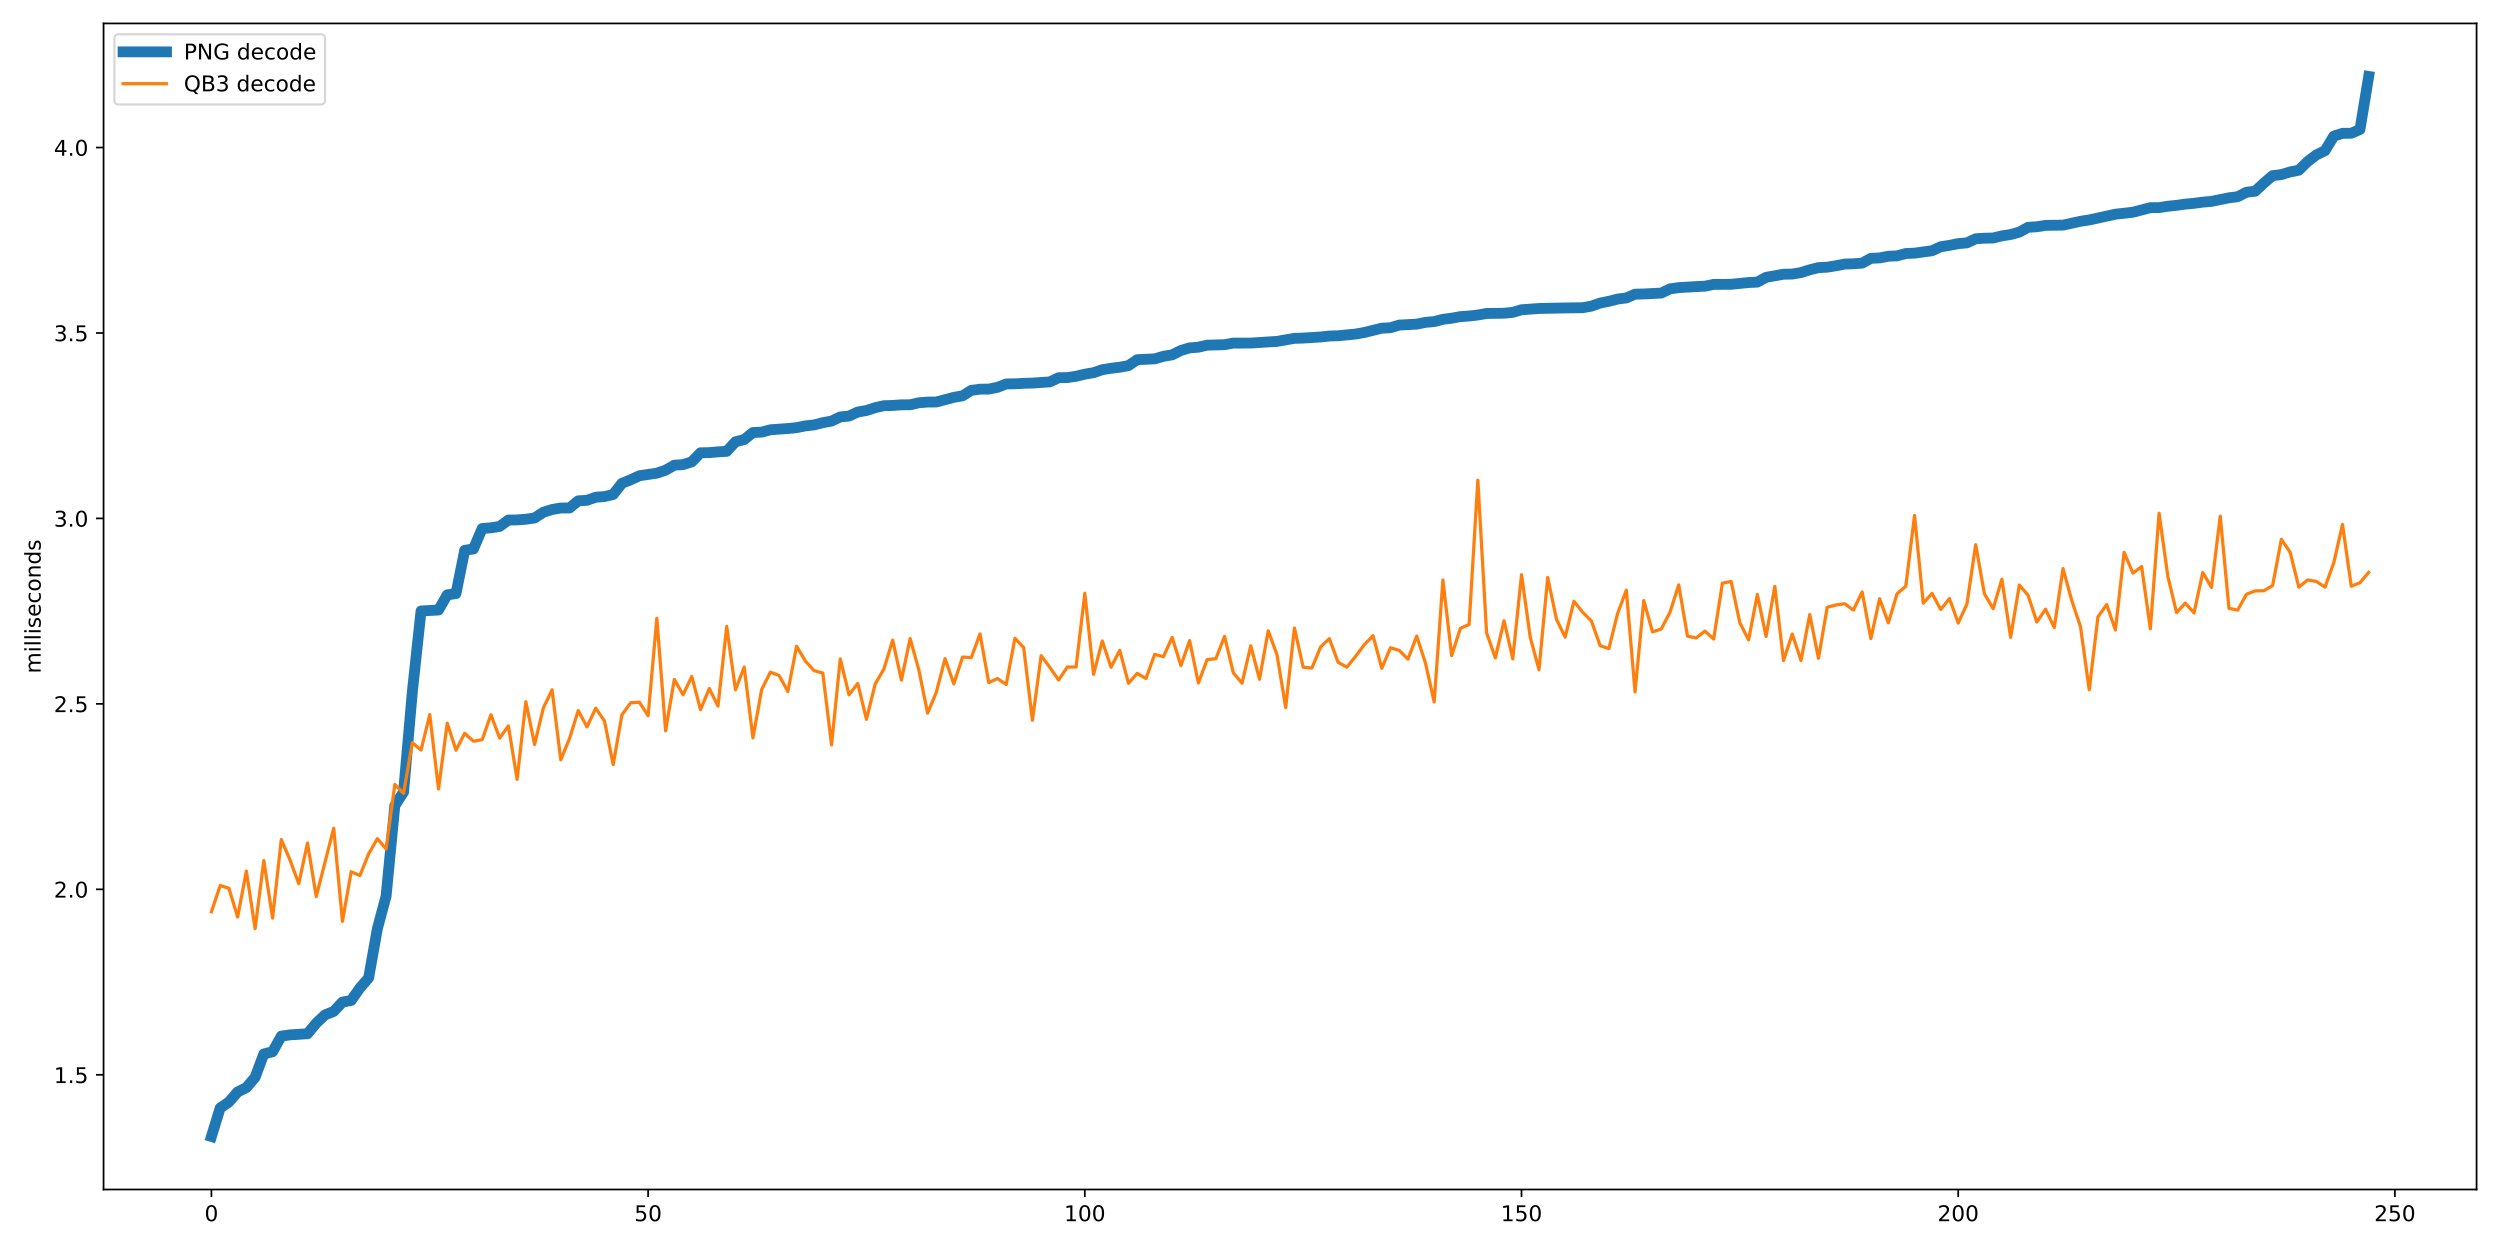
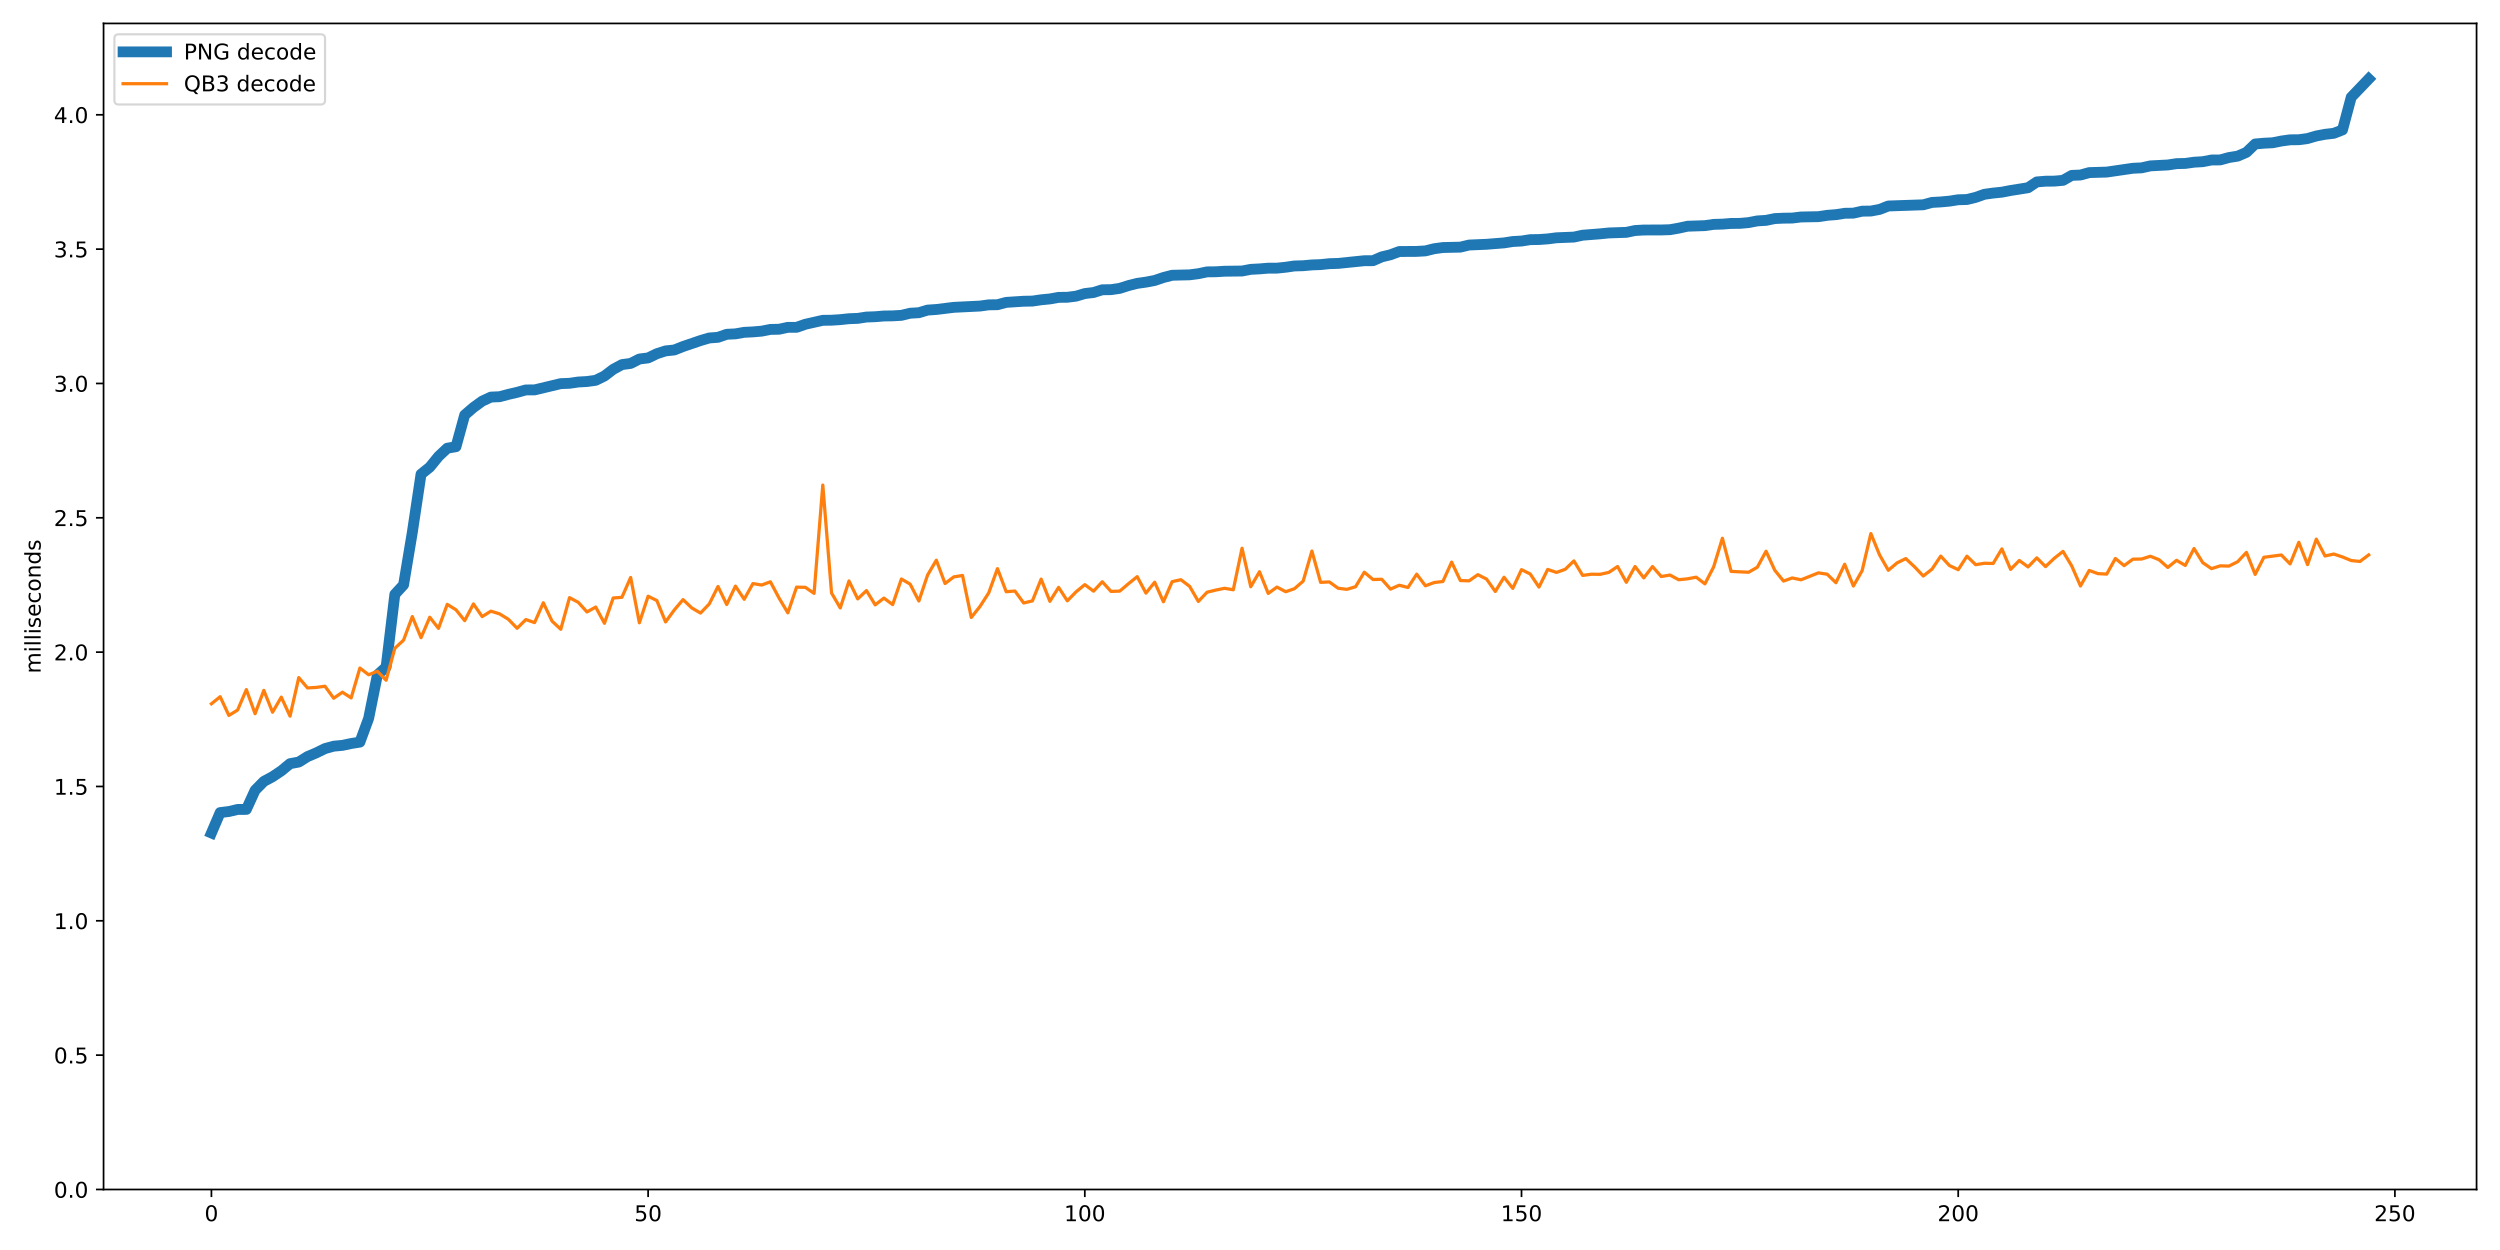
<svg xmlns="http://www.w3.org/2000/svg" xmlns:xlink="http://www.w3.org/1999/xlink" width="1152pt" height="576pt" viewBox="0 0 1152 576" version="1.1">
  <defs>
    <style type="text/css">*{stroke-linejoin: round; stroke-linecap: butt}</style>
  </defs>
  <g id="figure_1">
    <g id="patch_1">
      <path d="M 0 576  L 1152 576  L 1152 0  L 0 0  z " style="fill: #ffffff" />
    </g>
    <g id="axes_1">
      <g id="patch_2">
        <path d="M 47.72 548.12  L 1141.2 548.12  L 1141.2 10.8  L 47.72 10.8  z " style="fill: #ffffff" />
      </g>
      <g id="matplotlib.axis_1">
        <g id="xtick_1">
          <g id="line2d_1">
            <defs>
-               <path id="ma6857a2412" d="M 0 0  L 0 3.5  " style="stroke: #000000; stroke-width: 0.8" />
-             </defs>
-             <g>
-               <use xlink:href="#ma6857a2412" x="97.424" y="548.12" style="stroke: #000000; stroke-width: 0.8" />
+               <path id="m7f5e3247c5" d="M 0 0  L 0 3.5  " style="stroke: #000000; stroke-width: 0.8" />
+             </defs>
+             <g>
+               <use xlink:href="#m7f5e3247c5" x="97.424" y="548.12" style="stroke: #000000; stroke-width: 0.8" />
            </g>
          </g>
          <g id="text_1">
            <g transform="translate(94.24239 562.7184) scale(0.1 -0.1)">
              <defs>
                <path id="DejaVuSans-30" d="M 2034 4250  Q 1547 4250 1301 3770  Q 1056 3291 1056 2328  Q 1056 1369 1301 889  Q 1547 409 2034 409  Q 2525 409 2770 889  Q 3016 1369 3016 2328  Q 3016 3291 2770 3770  Q 2525 4250 2034 4250  z M 2034 4750  Q 2819 4750 3233 4129  Q 3647 3509 3647 2328  Q 3647 1150 3233 529  Q 2819 -91 2034 -91  Q 1250 -91 836 529  Q 422 1150 422 2328  Q 422 3509 836 4129  Q 1250 4750 2034 4750  z " transform="scale(0.015625)" />
              </defs>
              <use xlink:href="#DejaVuSans-30" />
            </g>
          </g>
        </g>
        <g id="xtick_2">
          <g id="line2d_2">
            <g>
-               <use xlink:href="#ma6857a2412" x="298.653" y="548.12" style="stroke: #000000; stroke-width: 0.8" />
+               <use xlink:href="#m7f5e3247c5" x="298.653" y="548.12" style="stroke: #000000; stroke-width: 0.8" />
            </g>
          </g>
          <g id="text_2">
            <g transform="translate(292.2904 562.7184) scale(0.1 -0.1)">
              <defs>
                <path id="DejaVuSans-35" d="M 691 4666  L 3169 4666  L 3169 4134  L 1269 4134  L 1269 2991  Q 1406 3038 1543 3061  Q 1681 3084 1819 3084  Q 2600 3084 3056 2656  Q 3513 2228 3513 1497  Q 3513 744 3044 326  Q 2575 -91 1722 -91  Q 1428 -91 1123 -41  Q 819 9 494 109  L 494 744  Q 775 591 1075 516  Q 1375 441 1709 441  Q 2250 441 2565 725  Q 2881 1009 2881 1497  Q 2881 1984 2565 2268  Q 2250 2553 1709 2553  Q 1456 2553 1204 2497  Q 953 2441 691 2322  L 691 4666  z " transform="scale(0.015625)" />
              </defs>
              <use xlink:href="#DejaVuSans-35" />
              <use xlink:href="#DejaVuSans-30" x="63.623" />
            </g>
          </g>
        </g>
        <g id="xtick_3">
          <g id="line2d_3">
            <g>
-               <use xlink:href="#ma6857a2412" x="499.882" y="548.12" style="stroke: #000000; stroke-width: 0.8" />
+               <use xlink:href="#m7f5e3247c5" x="499.882" y="548.12" style="stroke: #000000; stroke-width: 0.8" />
            </g>
          </g>
          <g id="text_3">
            <g transform="translate(490.3385 562.7184) scale(0.1 -0.1)">
              <defs>
                <path id="DejaVuSans-31" d="M 794 531  L 1825 531  L 1825 4091  L 703 3866  L 703 4441  L 1819 4666  L 2450 4666  L 2450 531  L 3481 531  L 3481 0  L 794 0  L 794 531  z " transform="scale(0.015625)" />
              </defs>
              <use xlink:href="#DejaVuSans-31" />
              <use xlink:href="#DejaVuSans-30" x="63.623" />
              <use xlink:href="#DejaVuSans-30" x="127.246" />
            </g>
          </g>
        </g>
        <g id="xtick_4">
          <g id="line2d_4">
            <g>
-               <use xlink:href="#ma6857a2412" x="701.112" y="548.12" style="stroke: #000000; stroke-width: 0.8" />
+               <use xlink:href="#m7f5e3247c5" x="701.112" y="548.12" style="stroke: #000000; stroke-width: 0.8" />
            </g>
          </g>
          <g id="text_4">
            <g transform="translate(691.5678 562.7184) scale(0.1 -0.1)">
              <use xlink:href="#DejaVuSans-31" />
              <use xlink:href="#DejaVuSans-35" x="63.623" />
              <use xlink:href="#DejaVuSans-30" x="127.246" />
            </g>
          </g>
        </g>
        <g id="xtick_5">
          <g id="line2d_5">
            <g>
-               <use xlink:href="#ma6857a2412" x="902.341" y="548.12" style="stroke: #000000; stroke-width: 0.8" />
+               <use xlink:href="#m7f5e3247c5" x="902.341" y="548.12" style="stroke: #000000; stroke-width: 0.8" />
            </g>
          </g>
          <g id="text_5">
            <g transform="translate(892.7971 562.7184) scale(0.1 -0.1)">
              <defs>
                <path id="DejaVuSans-32" d="M 1228 531  L 3431 531  L 3431 0  L 469 0  L 469 531  Q 828 903 1448 1529  Q 2069 2156 2228 2338  Q 2531 2678 2651 2914  Q 2772 3150 2772 3378  Q 2772 3750 2511 3984  Q 2250 4219 1831 4219  Q 1534 4219 1204 4116  Q 875 4013 500 3803  L 500 4441  Q 881 4594 1212 4672  Q 1544 4750 1819 4750  Q 2544 4750 2975 4387  Q 3406 4025 3406 3419  Q 3406 3131 3298 2873  Q 3191 2616 2906 2266  Q 2828 2175 2409 1742  Q 1991 1309 1228 531  z " transform="scale(0.015625)" />
              </defs>
              <use xlink:href="#DejaVuSans-32" />
              <use xlink:href="#DejaVuSans-30" x="63.623" />
              <use xlink:href="#DejaVuSans-30" x="127.246" />
            </g>
          </g>
        </g>
        <g id="xtick_6">
          <g id="line2d_6">
            <g>
-               <use xlink:href="#ma6857a2412" x="1103.57" y="548.12" style="stroke: #000000; stroke-width: 0.8" />
+               <use xlink:href="#m7f5e3247c5" x="1103.57" y="548.12" style="stroke: #000000; stroke-width: 0.8" />
            </g>
          </g>
          <g id="text_6">
            <g transform="translate(1094.026 562.7184) scale(0.1 -0.1)">
              <use xlink:href="#DejaVuSans-32" />
              <use xlink:href="#DejaVuSans-35" x="63.623" />
              <use xlink:href="#DejaVuSans-30" x="127.246" />
            </g>
          </g>
        </g>
      </g>
      <g id="matplotlib.axis_2">
        <g id="ytick_1">
          <g id="line2d_7">
            <defs>
-               <path id="mc76736d883" d="M 0 0  L -3.5 0  " style="stroke: #000000; stroke-width: 0.8" />
-             </defs>
-             <g>
-               <use xlink:href="#mc76736d883" x="47.72" y="495.272" style="stroke: #000000; stroke-width: 0.8" />
+               <path id="mce36389207" d="M 0 0  L -3.5 0  " style="stroke: #000000; stroke-width: 0.8" />
+             </defs>
+             <g>
+               <use xlink:href="#mce36389207" x="47.72" y="548.12" style="stroke: #000000; stroke-width: 0.8" />
            </g>
          </g>
          <g id="text_7">
-             <g transform="translate(24.81687 499.0716) scale(0.1 -0.1)">
+             <g transform="translate(24.81687 551.9192) scale(0.1 -0.1)">
              <defs>
                <path id="DejaVuSans-2e" d="M 684 794  L 1344 794  L 1344 0  L 684 0  L 684 794  z " transform="scale(0.015625)" />
              </defs>
-               <use xlink:href="#DejaVuSans-31" />
-               <use xlink:href="#DejaVuSans-2e" x="63.623" />
-               <use xlink:href="#DejaVuSans-35" x="95.41" />
+               <use xlink:href="#DejaVuSans-30" />
+               <use xlink:href="#DejaVuSans-2e" x="63.623" />
+               <use xlink:href="#DejaVuSans-30" x="95.41" />
            </g>
          </g>
        </g>
        <g id="ytick_2">
          <g id="line2d_8">
            <g>
-               <use xlink:href="#mc76736d883" x="47.72" y="409.812" style="stroke: #000000; stroke-width: 0.8" />
+               <use xlink:href="#mce36389207" x="47.72" y="486.216" style="stroke: #000000; stroke-width: 0.8" />
            </g>
          </g>
          <g id="text_8">
-             <g transform="translate(24.81687 413.6115) scale(0.1 -0.1)">
-               <use xlink:href="#DejaVuSans-32" />
-               <use xlink:href="#DejaVuSans-2e" x="63.623" />
-               <use xlink:href="#DejaVuSans-30" x="95.41" />
+             <g transform="translate(24.81687 490.0155) scale(0.1 -0.1)">
+               <use xlink:href="#DejaVuSans-30" />
+               <use xlink:href="#DejaVuSans-2e" x="63.623" />
+               <use xlink:href="#DejaVuSans-35" x="95.41" />
            </g>
          </g>
        </g>
        <g id="ytick_3">
          <g id="line2d_9">
            <g>
-               <use xlink:href="#mc76736d883" x="47.72" y="324.352" style="stroke: #000000; stroke-width: 0.8" />
+               <use xlink:href="#mce36389207" x="47.72" y="424.313" style="stroke: #000000; stroke-width: 0.8" />
            </g>
          </g>
          <g id="text_9">
-             <g transform="translate(24.81687 328.1514) scale(0.1 -0.1)">
-               <use xlink:href="#DejaVuSans-32" />
-               <use xlink:href="#DejaVuSans-2e" x="63.623" />
-               <use xlink:href="#DejaVuSans-35" x="95.41" />
+             <g transform="translate(24.81687 428.1118) scale(0.1 -0.1)">
+               <use xlink:href="#DejaVuSans-31" />
+               <use xlink:href="#DejaVuSans-2e" x="63.623" />
+               <use xlink:href="#DejaVuSans-30" x="95.41" />
            </g>
          </g>
        </g>
        <g id="ytick_4">
          <g id="line2d_10">
            <g>
-               <use xlink:href="#mc76736d883" x="47.72" y="238.892" style="stroke: #000000; stroke-width: 0.8" />
+               <use xlink:href="#mce36389207" x="47.72" y="362.409" style="stroke: #000000; stroke-width: 0.8" />
            </g>
          </g>
          <g id="text_10">
-             <g transform="translate(24.81687 242.6913) scale(0.1 -0.1)">
-               <defs>
-                 <path id="DejaVuSans-33" d="M 2597 2516  Q 3050 2419 3304 2112  Q 3559 1806 3559 1356  Q 3559 666 3084 287  Q 2609 -91 1734 -91  Q 1441 -91 1130 -33  Q 819 25 488 141  L 488 750  Q 750 597 1062 519  Q 1375 441 1716 441  Q 2309 441 2620 675  Q 2931 909 2931 1356  Q 2931 1769 2642 2001  Q 2353 2234 1838 2234  L 1294 2234  L 1294 2753  L 1863 2753  Q 2328 2753 2575 2939  Q 2822 3125 2822 3475  Q 2822 3834 2567 4026  Q 2313 4219 1838 4219  Q 1578 4219 1281 4162  Q 984 4106 628 3988  L 628 4550  Q 988 4650 1302 4700  Q 1616 4750 1894 4750  Q 2613 4750 3031 4423  Q 3450 4097 3450 3541  Q 3450 3153 3228 2886  Q 3006 2619 2597 2516  z " transform="scale(0.015625)" />
-               </defs>
-               <use xlink:href="#DejaVuSans-33" />
-               <use xlink:href="#DejaVuSans-2e" x="63.623" />
-               <use xlink:href="#DejaVuSans-30" x="95.41" />
+             <g transform="translate(24.81687 366.208) scale(0.1 -0.1)">
+               <use xlink:href="#DejaVuSans-31" />
+               <use xlink:href="#DejaVuSans-2e" x="63.623" />
+               <use xlink:href="#DejaVuSans-35" x="95.41" />
            </g>
          </g>
        </g>
        <g id="ytick_5">
          <g id="line2d_11">
            <g>
-               <use xlink:href="#mc76736d883" x="47.72" y="153.432" style="stroke: #000000; stroke-width: 0.8" />
+               <use xlink:href="#mce36389207" x="47.72" y="300.505" style="stroke: #000000; stroke-width: 0.8" />
            </g>
          </g>
          <g id="text_11">
-             <g transform="translate(24.81687 157.2312) scale(0.1 -0.1)">
-               <use xlink:href="#DejaVuSans-33" />
-               <use xlink:href="#DejaVuSans-2e" x="63.623" />
-               <use xlink:href="#DejaVuSans-35" x="95.41" />
+             <g transform="translate(24.81687 304.3043) scale(0.1 -0.1)">
+               <use xlink:href="#DejaVuSans-32" />
+               <use xlink:href="#DejaVuSans-2e" x="63.623" />
+               <use xlink:href="#DejaVuSans-30" x="95.41" />
            </g>
          </g>
        </g>
        <g id="ytick_6">
          <g id="line2d_12">
            <g>
-               <use xlink:href="#mc76736d883" x="47.72" y="67.972" style="stroke: #000000; stroke-width: 0.8" />
+               <use xlink:href="#mce36389207" x="47.72" y="238.601" style="stroke: #000000; stroke-width: 0.8" />
            </g>
          </g>
          <g id="text_12">
-             <g transform="translate(24.81687 71.77116) scale(0.1 -0.1)">
+             <g transform="translate(24.81687 242.4006) scale(0.1 -0.1)">
+               <use xlink:href="#DejaVuSans-32" />
+               <use xlink:href="#DejaVuSans-2e" x="63.623" />
+               <use xlink:href="#DejaVuSans-35" x="95.41" />
+             </g>
+           </g>
+         </g>
+         <g id="ytick_7">
+           <g id="line2d_13">
+             <g>
+               <use xlink:href="#mce36389207" x="47.72" y="176.698" style="stroke: #000000; stroke-width: 0.8" />
+             </g>
+           </g>
+           <g id="text_13">
+             <g transform="translate(24.81687 180.4969) scale(0.1 -0.1)">
+               <defs>
+                 <path id="DejaVuSans-33" d="M 2597 2516  Q 3050 2419 3304 2112  Q 3559 1806 3559 1356  Q 3559 666 3084 287  Q 2609 -91 1734 -91  Q 1441 -91 1130 -33  Q 819 25 488 141  L 488 750  Q 750 597 1062 519  Q 1375 441 1716 441  Q 2309 441 2620 675  Q 2931 909 2931 1356  Q 2931 1769 2642 2001  Q 2353 2234 1838 2234  L 1294 2234  L 1294 2753  L 1863 2753  Q 2328 2753 2575 2939  Q 2822 3125 2822 3475  Q 2822 3834 2567 4026  Q 2313 4219 1838 4219  Q 1578 4219 1281 4162  Q 984 4106 628 3988  L 628 4550  Q 988 4650 1302 4700  Q 1616 4750 1894 4750  Q 2613 4750 3031 4423  Q 3450 4097 3450 3541  Q 3450 3153 3228 2886  Q 3006 2619 2597 2516  z " transform="scale(0.015625)" />
+               </defs>
+               <use xlink:href="#DejaVuSans-33" />
+               <use xlink:href="#DejaVuSans-2e" x="63.623" />
+               <use xlink:href="#DejaVuSans-30" x="95.41" />
+             </g>
+           </g>
+         </g>
+         <g id="ytick_8">
+           <g id="line2d_14">
+             <g>
+               <use xlink:href="#mce36389207" x="47.72" y="114.794" style="stroke: #000000; stroke-width: 0.8" />
+             </g>
+           </g>
+           <g id="text_14">
+             <g transform="translate(24.81687 118.5931) scale(0.1 -0.1)">
+               <use xlink:href="#DejaVuSans-33" />
+               <use xlink:href="#DejaVuSans-2e" x="63.623" />
+               <use xlink:href="#DejaVuSans-35" x="95.41" />
+             </g>
+           </g>
+         </g>
+         <g id="ytick_9">
+           <g id="line2d_15">
+             <g>
+               <use xlink:href="#mce36389207" x="47.72" y="52.89" style="stroke: #000000; stroke-width: 0.8" />
+             </g>
+           </g>
+           <g id="text_15">
+             <g transform="translate(24.81687 56.68942) scale(0.1 -0.1)">
              <defs>
                <path id="DejaVuSans-34" d="M 2419 4116  L 825 1625  L 2419 1625  L 2419 4116  z M 2253 4666  L 3047 4666  L 3047 1625  L 3713 1625  L 3713 1100  L 3047 1100  L 3047 0  L 2419 0  L 2419 1100  L 313 1100  L 313 1709  L 2253 4666  z " transform="scale(0.015625)" />
              </defs>
              <use xlink:href="#DejaVuSans-34" />
              <use xlink:href="#DejaVuSans-2e" x="63.623" />
              <use xlink:href="#DejaVuSans-30" x="95.41" />
            </g>
          </g>
        </g>
-         <g id="text_13">
+         <g id="text_16">
          <g transform="translate(18.73719 310.3241) rotate(-90) scale(0.1 -0.1)">
            <defs>
              <path id="DejaVuSans-6d" d="M 3328 2828  Q 3544 3216 3844 3400  Q 4144 3584 4550 3584  Q 5097 3584 5394 3201  Q 5691 2819 5691 2113  L 5691 0  L 5113 0  L 5113 2094  Q 5113 2597 4934 2840  Q 4756 3084 4391 3084  Q 3944 3084 3684 2787  Q 3425 2491 3425 1978  L 3425 0  L 2847 0  L 2847 2094  Q 2847 2600 2669 2842  Q 2491 3084 2119 3084  Q 1678 3084 1418 2786  Q 1159 2488 1159 1978  L 1159 0  L 581 0  L 581 3500  L 1159 3500  L 1159 2956  Q 1356 3278 1631 3431  Q 1906 3584 2284 3584  Q 2666 3584 2933 3390  Q 3200 3197 3328 2828  z " transform="scale(0.015625)" />
              <path id="DejaVuSans-69" d="M 603 3500  L 1178 3500  L 1178 0  L 603 0  L 603 3500  z M 603 4863  L 1178 4863  L 1178 4134  L 603 4134  L 603 4863  z " transform="scale(0.015625)" />
              <path id="DejaVuSans-6c" d="M 603 4863  L 1178 4863  L 1178 0  L 603 0  L 603 4863  z " transform="scale(0.015625)" />
              <path id="DejaVuSans-73" d="M 2834 3397  L 2834 2853  Q 2591 2978 2328 3040  Q 2066 3103 1784 3103  Q 1356 3103 1142 2972  Q 928 2841 928 2578  Q 928 2378 1081 2264  Q 1234 2150 1697 2047  L 1894 2003  Q 2506 1872 2764 1633  Q 3022 1394 3022 966  Q 3022 478 2636 193  Q 2250 -91 1575 -91  Q 1294 -91 989 -36  Q 684 19 347 128  L 347 722  Q 666 556 975 473  Q 1284 391 1588 391  Q 1994 391 2212 530  Q 2431 669 2431 922  Q 2431 1156 2273 1281  Q 2116 1406 1581 1522  L 1381 1569  Q 847 1681 609 1914  Q 372 2147 372 2553  Q 372 3047 722 3315  Q 1072 3584 1716 3584  Q 2034 3584 2315 3537  Q 2597 3491 2834 3397  z " transform="scale(0.015625)" />
              <path id="DejaVuSans-65" d="M 3597 1894  L 3597 1613  L 953 1613  Q 991 1019 1311 708  Q 1631 397 2203 397  Q 2534 397 2845 478  Q 3156 559 3463 722  L 3463 178  Q 3153 47 2828 -22  Q 2503 -91 2169 -91  Q 1331 -91 842 396  Q 353 884 353 1716  Q 353 2575 817 3079  Q 1281 3584 2069 3584  Q 2775 3584 3186 3129  Q 3597 2675 3597 1894  z M 3022 2063  Q 3016 2534 2758 2815  Q 2500 3097 2075 3097  Q 1594 3097 1305 2825  Q 1016 2553 972 2059  L 3022 2063  z " transform="scale(0.015625)" />
              <path id="DejaVuSans-63" d="M 3122 3366  L 3122 2828  Q 2878 2963 2633 3030  Q 2388 3097 2138 3097  Q 1578 3097 1268 2742  Q 959 2388 959 1747  Q 959 1106 1268 751  Q 1578 397 2138 397  Q 2388 397 2633 464  Q 2878 531 3122 666  L 3122 134  Q 2881 22 2623 -34  Q 2366 -91 2075 -91  Q 1284 -91 818 406  Q 353 903 353 1747  Q 353 2603 823 3093  Q 1294 3584 2113 3584  Q 2378 3584 2631 3529  Q 2884 3475 3122 3366  z " transform="scale(0.015625)" />
              <path id="DejaVuSans-6f" d="M 1959 3097  Q 1497 3097 1228 2736  Q 959 2375 959 1747  Q 959 1119 1226 758  Q 1494 397 1959 397  Q 2419 397 2687 759  Q 2956 1122 2956 1747  Q 2956 2369 2687 2733  Q 2419 3097 1959 3097  z M 1959 3584  Q 2709 3584 3137 3096  Q 3566 2609 3566 1747  Q 3566 888 3137 398  Q 2709 -91 1959 -91  Q 1206 -91 779 398  Q 353 888 353 1747  Q 353 2609 779 3096  Q 1206 3584 1959 3584  z " transform="scale(0.015625)" />
              <path id="DejaVuSans-6e" d="M 3513 2113  L 3513 0  L 2938 0  L 2938 2094  Q 2938 2591 2744 2837  Q 2550 3084 2163 3084  Q 1697 3084 1428 2787  Q 1159 2491 1159 1978  L 1159 0  L 581 0  L 581 3500  L 1159 3500  L 1159 2956  Q 1366 3272 1645 3428  Q 1925 3584 2291 3584  Q 2894 3584 3203 3211  Q 3513 2838 3513 2113  z " transform="scale(0.015625)" />
              <path id="DejaVuSans-64" d="M 2906 2969  L 2906 4863  L 3481 4863  L 3481 0  L 2906 0  L 2906 525  Q 2725 213 2448 61  Q 2172 -91 1784 -91  Q 1150 -91 751 415  Q 353 922 353 1747  Q 353 2572 751 3078  Q 1150 3584 1784 3584  Q 2172 3584 2448 3432  Q 2725 3281 2906 2969  z M 947 1747  Q 947 1113 1208 752  Q 1469 391 1925 391  Q 2381 391 2643 752  Q 2906 1113 2906 1747  Q 2906 2381 2643 2742  Q 2381 3103 1925 3103  Q 1469 3103 1208 2742  Q 947 2381 947 1747  z " transform="scale(0.015625)" />
            </defs>
            <use xlink:href="#DejaVuSans-6d" />
            <use xlink:href="#DejaVuSans-69" x="97.412" />
            <use xlink:href="#DejaVuSans-6c" x="125.195" />
            <use xlink:href="#DejaVuSans-6c" x="152.979" />
            <use xlink:href="#DejaVuSans-69" x="180.762" />
            <use xlink:href="#DejaVuSans-73" x="208.545" />
            <use xlink:href="#DejaVuSans-65" x="260.645" />
            <use xlink:href="#DejaVuSans-63" x="322.168" />
            <use xlink:href="#DejaVuSans-6f" x="377.148" />
            <use xlink:href="#DejaVuSans-6e" x="438.33" />
            <use xlink:href="#DejaVuSans-64" x="501.709" />
            <use xlink:href="#DejaVuSans-73" x="565.186" />
          </g>
        </g>
      </g>
-       <g id="line2d_13">
-         <path d="M 97.424 523.696  L 101.448 510.587  L 105.473 507.818  L 109.497 503.169  L 113.522 501.169  L 117.547 496.418  L 121.571 485.667  L 125.596 484.658  L 129.62 477.445  L 133.645 476.864  L 141.694 476.351  L 145.719 471.497  L 149.743 467.669  L 153.768 466.062  L 157.792 461.772  L 161.817 461.003  L 165.842 455.26  L 169.866 450.594  L 173.891 427.964  L 177.915 412.923  L 181.94 371.218  L 185.965 364.963  L 189.989 318.951  L 194.014 281.537  L 202.063 281.092  L 206.087 274.102  L 210.112 273.521  L 214.137 253.591  L 218.161 252.959  L 222.186 243.524  L 226.21 243.216  L 230.235 242.584  L 234.26 239.644  L 238.284 239.576  L 242.309 239.268  L 246.333 238.687  L 250.358 236.055  L 254.382 234.79  L 258.407 234.089  L 262.432 234.072  L 266.456 230.773  L 270.481 230.551  L 274.505 229.133  L 278.53 228.808  L 282.555 227.868  L 286.579 222.706  L 290.604 221.099  L 294.628 219.219  L 302.678 218.04  L 306.702 216.655  L 310.727 214.348  L 314.751 214.092  L 318.776 212.81  L 322.8 208.639  L 326.825 208.571  L 330.85 208.212  L 334.874 207.973  L 338.899 203.563  L 342.923 202.537  L 346.948 199.307  L 350.973 199.119  L 354.997 198.042  L 363.046 197.461  L 367.071 197.068  L 371.095 196.248  L 375.12 195.803  L 379.145 194.761  L 383.169 194.043  L 387.194 192.111  L 391.218 191.718  L 395.243 189.855  L 399.268 189.171  L 403.292 187.838  L 407.317 186.949  L 411.341 186.83  L 415.366 186.539  L 419.391 186.522  L 423.415 185.582  L 427.44 185.274  L 431.464 185.24  L 439.513 183.104  L 443.538 182.403  L 447.563 179.873  L 451.587 179.326  L 455.612 179.292  L 459.636 178.489  L 463.661 176.916  L 467.686 176.865  L 471.71 176.626  L 475.735 176.523  L 483.784 175.976  L 487.808 174.045  L 491.833 173.994  L 495.858 173.378  L 499.882 172.421  L 503.907 171.738  L 507.931 170.37  L 511.956 169.704  L 515.981 169.225  L 520.005 168.473  L 524.03 165.738  L 532.079 165.362  L 536.104 164.183  L 540.128 163.516  L 544.153 161.499  L 548.177 160.303  L 552.202 159.995  L 556.226 159.055  L 564.276 158.833  L 568.3 158.098  L 576.349 158.081  L 588.423 157.312  L 596.472 155.91  L 600.497 155.791  L 608.546 155.278  L 612.571 154.834  L 616.595 154.714  L 624.644 153.928  L 628.669 153.21  L 636.718 151.227  L 640.743 151.022  L 644.767 149.791  L 652.816 149.364  L 656.841 148.544  L 660.866 148.185  L 664.89 147.142  L 668.915 146.629  L 672.939 145.894  L 676.964 145.621  L 680.989 145.159  L 685.013 144.442  L 693.062 144.339  L 697.087 143.929  L 701.112 142.732  L 709.161 142.151  L 721.234 141.895  L 729.284 141.792  L 733.308 141.074  L 737.333 139.656  L 741.357 138.835  L 745.382 137.81  L 749.407 137.297  L 753.431 135.554  L 757.456 135.451  L 765.505 135.041  L 769.529 133.11  L 773.554 132.528  L 781.603 132.067  L 785.628 131.879  L 789.652 131.041  L 797.702 131.007  L 805.751 130.187  L 809.775 129.999  L 813.8 127.794  L 821.849 126.358  L 825.874 126.29  L 829.898 125.606  L 833.923 124.324  L 837.947 123.316  L 841.972 123.128  L 845.997 122.461  L 850.021 121.675  L 854.046 121.555  L 858.07 121.248  L 862.095 119.043  L 866.12 118.855  L 870.144 118.069  L 874.169 117.898  L 878.193 116.821  L 882.218 116.65  L 890.267 115.539  L 894.292 113.693  L 898.316 113.061  L 902.341 112.257  L 906.365 111.916  L 910.39 110.018  L 914.415 109.762  L 918.439 109.676  L 922.464 108.685  L 926.488 108.07  L 930.513 106.959  L 934.538 104.737  L 938.562 104.498  L 942.587 103.848  L 950.636 103.746  L 958.685 101.968  L 962.71 101.353  L 974.783 98.703  L 982.833 97.798  L 990.882 95.695  L 994.906 95.678  L 998.931 95.029  L 1002.955 94.618  L 1006.98 94.054  L 1011.005 93.695  L 1015.029 93.148  L 1019.054 92.79  L 1027.103 91.149  L 1031.128 90.653  L 1035.152 88.568  L 1039.177 88.123  L 1043.201 84.363  L 1047.226 80.928  L 1051.251 80.466  L 1055.275 79.218  L 1059.3 78.432  L 1063.324 74.45  L 1067.349 71.39  L 1071.373 69.425  L 1075.398 62.742  L 1079.423 61.426  L 1083.447 61.409  L 1087.472 59.648  L 1091.496 35.224  L 1091.496 35.224  " clip-path="url(#p45553c3a74)" style="fill: none; stroke: #1f77b4; stroke-width: 5; stroke-linecap: square" />
-       </g>
-       <g id="line2d_14">
-         <path d="M 97.424 420.136  L 101.448 408.052  L 105.473 409.317  L 109.497 422.546  L 113.522 401.42  L 117.547 427.896  L 121.571 396.549  L 125.596 423.041  L 129.62 386.875  L 133.645 396.31  L 137.669 407.197  L 141.694 388.464  L 145.719 413.128  L 153.768 381.662  L 157.792 424.563  L 161.817 401.694  L 165.842 403.437  L 169.866 393.455  L 173.891 386.447  L 177.915 391.25  L 181.94 361.459  L 185.965 365.578  L 189.989 342.213  L 194.014 345.632  L 198.038 329.275  L 202.063 363.561  L 206.087 333.257  L 210.112 345.683  L 214.137 337.906  L 218.161 341.547  L 222.186 340.846  L 226.21 329.36  L 230.235 340.094  L 234.26 334.505  L 238.284 359.117  L 242.309 323.361  L 246.333 343.051  L 250.358 326.301  L 254.382 317.857  L 258.407 350.127  L 262.432 340.265  L 266.456 327.429  L 270.481 334.949  L 274.505 326.335  L 278.53 332.215  L 282.555 352.366  L 286.579 329.411  L 290.604 323.839  L 294.628 323.566  L 298.653 329.822  L 302.678 284.904  L 306.702 336.744  L 310.727 313.071  L 314.751 320.148  L 318.776 311.704  L 322.8 327.001  L 326.825 317.276  L 330.85 325.361  L 334.874 288.664  L 338.899 317.891  L 342.923 307.397  L 346.948 340.043  L 350.973 317.755  L 354.997 309.704  L 359.022 311.294  L 363.046 318.643  L 367.071 297.791  L 371.095 304.611  L 375.12 309.004  L 379.145 310.149  L 383.169 343.239  L 387.194 303.62  L 391.218 320.148  L 395.243 314.952  L 399.268 331.462  L 403.292 315.174  L 407.317 308.286  L 411.341 294.954  L 415.366 313.396  L 419.391 294.236  L 423.415 308.798  L 427.44 328.625  L 431.464 318.934  L 435.489 303.5  L 439.513 315.14  L 443.538 302.782  L 447.563 303.021  L 451.587 292.117  L 455.612 314.541  L 459.636 312.678  L 463.661 315.396  L 467.686 294.151  L 471.71 298.389  L 475.735 331.907  L 479.759 302.133  L 483.784 307.568  L 487.808 313.345  L 491.833 307.363  L 495.858 307.346  L 499.882 273.401  L 503.907 310.73  L 507.931 295.347  L 511.956 307.465  L 515.981 299.671  L 520.005 314.866  L 524.03 310.285  L 528.054 312.661  L 532.079 301.534  L 536.104 302.577  L 540.128 293.706  L 544.153 306.713  L 548.177 295.193  L 552.202 314.729  L 556.226 303.961  L 560.251 303.534  L 564.276 293.262  L 568.3 310.012  L 572.325 314.815  L 576.349 297.552  L 580.374 313.003  L 584.399 290.664  L 588.423 301.62  L 592.448 326.01  L 596.472 289.382  L 600.497 307.431  L 604.521 307.841  L 608.546 298.082  L 612.571 294.287  L 616.595 305.192  L 620.62 307.431  L 624.644 302.474  L 628.669 297.056  L 632.694 292.971  L 636.718 307.961  L 640.743 298.492  L 644.767 299.723  L 648.792 303.739  L 652.816 293.108  L 656.841 305.5  L 660.866 323.48  L 664.89 267.282  L 668.915 302.133  L 672.939 289.502  L 676.964 287.775  L 680.989 221.304  L 685.013 291.553  L 689.038 303.175  L 693.062 286.049  L 697.087 303.602  L 701.112 264.838  L 705.136 293.672  L 709.161 308.61  L 713.185 266.085  L 717.21 285.331  L 721.234 293.587  L 725.259 277.041  L 729.284 282.135  L 733.308 286.117  L 737.333 297.518  L 741.357 298.885  L 745.382 282.716  L 749.407 271.982  L 753.431 318.831  L 757.456 276.751  L 761.48 291.194  L 765.505 289.826  L 769.529 282.135  L 773.554 269.521  L 777.579 293.125  L 781.603 293.963  L 785.628 290.801  L 789.652 294.475  L 793.677 268.735  L 797.702 267.931  L 801.726 287.006  L 805.751 294.868  L 809.775 273.948  L 813.8 293.296  L 817.825 270.222  L 821.849 304.372  L 825.874 292.134  L 829.898 304.389  L 833.923 283.195  L 837.947 303.329  L 841.972 279.827  L 845.997 278.751  L 850.021 278.204  L 854.046 281.144  L 858.07 272.751  L 862.095 294.27  L 866.12 275.862  L 870.144 287.006  L 874.169 273.606  L 878.193 270.136  L 882.218 237.525  L 886.242 277.964  L 890.267 273.435  L 894.292 280.836  L 898.316 275.828  L 902.341 287.126  L 906.365 278.289  L 910.39 251.01  L 914.415 273.606  L 918.439 280.46  L 922.464 266.906  L 926.488 293.689  L 930.513 269.589  L 934.538 274.307  L 938.562 286.63  L 942.587 280.716  L 946.611 289.16  L 950.636 261.983  L 954.66 276.7  L 958.685 288.732  L 962.71 317.84  L 966.734 284.254  L 970.759 278.58  L 974.783 290.305  L 978.808 254.531  L 982.833 264.086  L 986.857 261.078  L 990.882 289.741  L 994.906 236.516  L 998.931 265.556  L 1002.955 282.272  L 1006.98 277.913  L 1011.005 282.425  L 1015.029 263.812  L 1019.054 270.683  L 1023.078 237.849  L 1027.103 280.306  L 1031.128 281.144  L 1035.152 273.845  L 1039.177 272.273  L 1043.201 272.204  L 1047.226 269.812  L 1051.251 248.515  L 1055.275 254.446  L 1059.3 270.564  L 1063.324 267.248  L 1067.349 267.914  L 1071.373 270.564  L 1075.398 259.317  L 1079.423 241.678  L 1083.447 270.119  L 1087.472 268.513  L 1091.496 263.761  L 1091.496 263.761  " clip-path="url(#p45553c3a74)" style="fill: none; stroke: #ff7f0e; stroke-width: 1.5; stroke-linecap: square" />
+       <g id="line2d_16">
+         <path d="M 97.424 383.84  L 101.448 374.443  L 105.473 373.948  L 109.497 372.994  L 113.522 372.97  L 117.547 364.155  L 121.571 360.069  L 125.596 357.902  L 129.62 355.216  L 133.645 351.898  L 137.669 351.155  L 141.694 348.641  L 145.719 346.933  L 149.743 344.952  L 153.768 343.838  L 157.792 343.466  L 161.817 342.612  L 165.842 341.968  L 169.866 331.036  L 173.891 311.053  L 177.915 307.376  L 181.94 273.874  L 185.965 269.504  L 189.989 245.349  L 194.014 218.507  L 198.038 215.276  L 202.063 210.324  L 206.087 206.535  L 210.112 205.842  L 214.137 191.233  L 218.161 187.766  L 222.186 184.844  L 226.21 182.975  L 230.235 182.801  L 234.26 181.724  L 238.284 180.796  L 242.309 179.681  L 246.333 179.669  L 258.407 176.772  L 262.432 176.623  L 266.456 176.029  L 270.481 175.806  L 274.505 175.249  L 278.53 173.268  L 282.555 170.198  L 286.579 168.006  L 290.604 167.474  L 294.628 165.431  L 298.653 164.936  L 302.678 162.992  L 306.702 161.692  L 310.727 161.271  L 314.751 159.674  L 322.8 156.926  L 326.825 155.737  L 330.85 155.44  L 334.874 154.041  L 338.899 153.843  L 342.923 153.137  L 346.948 152.939  L 350.973 152.592  L 354.997 151.8  L 359.022 151.713  L 363.046 150.834  L 367.071 150.834  L 371.095 149.423  L 379.145 147.603  L 383.169 147.553  L 387.194 147.293  L 391.218 146.86  L 395.243 146.711  L 399.268 146.092  L 403.292 145.944  L 407.317 145.61  L 411.341 145.548  L 415.366 145.312  L 419.391 144.334  L 423.415 144.099  L 427.44 142.886  L 431.464 142.613  L 439.513 141.623  L 451.587 141.029  L 455.612 140.472  L 459.636 140.41  L 463.661 139.333  L 471.71 138.813  L 475.735 138.738  L 479.759 138.144  L 483.784 137.748  L 487.808 137.03  L 491.833 136.98  L 495.858 136.473  L 499.882 135.272  L 503.907 134.789  L 507.931 133.526  L 511.956 133.476  L 515.981 132.882  L 520.005 131.595  L 524.03 130.579  L 528.054 130.01  L 532.079 129.242  L 536.104 127.88  L 540.128 126.84  L 548.177 126.642  L 552.202 126.122  L 556.226 125.28  L 560.251 125.231  L 564.276 124.983  L 572.325 124.884  L 576.349 124.117  L 580.374 123.906  L 584.399 123.572  L 588.423 123.559  L 592.448 123.139  L 596.472 122.557  L 600.497 122.445  L 604.521 122.074  L 608.546 121.925  L 612.571 121.504  L 616.595 121.38  L 628.669 120.142  L 632.694 120.118  L 636.718 118.36  L 640.743 117.394  L 644.767 115.896  L 652.816 115.846  L 656.841 115.611  L 660.866 114.608  L 664.89 114.063  L 672.939 113.878  L 676.964 112.912  L 685.013 112.565  L 693.062 111.922  L 697.087 111.29  L 701.112 111.067  L 705.136 110.436  L 709.161 110.374  L 713.185 110.089  L 717.21 109.569  L 725.259 109.247  L 729.284 108.381  L 737.333 107.749  L 741.357 107.341  L 749.407 107.068  L 753.431 106.226  L 757.456 105.991  L 765.505 105.966  L 769.529 105.843  L 773.554 105.137  L 777.579 104.246  L 785.628 103.973  L 789.652 103.391  L 793.677 103.28  L 797.702 102.958  L 801.726 102.933  L 805.751 102.574  L 809.775 101.794  L 813.8 101.547  L 817.825 100.717  L 821.849 100.531  L 825.874 100.482  L 829.898 99.987  L 837.947 99.838  L 841.972 99.219  L 845.997 98.909  L 850.021 98.278  L 854.046 98.216  L 858.07 97.312  L 862.095 97.25  L 866.12 96.495  L 870.144 94.923  L 886.242 94.366  L 890.267 93.276  L 894.292 93.053  L 898.316 92.682  L 902.341 92.05  L 906.365 91.939  L 910.39 90.949  L 914.415 89.525  L 918.439 88.968  L 922.464 88.559  L 926.488 87.779  L 934.538 86.504  L 938.562 83.83  L 942.587 83.495  L 946.611 83.458  L 950.636 83.099  L 954.66 80.821  L 958.685 80.648  L 962.71 79.534  L 970.759 79.298  L 982.833 77.54  L 986.857 77.342  L 990.882 76.438  L 998.931 76.017  L 1002.955 75.411  L 1006.98 75.312  L 1011.005 74.742  L 1015.029 74.507  L 1019.054 73.727  L 1023.078 73.69  L 1027.103 72.588  L 1031.128 71.944  L 1035.152 70.211  L 1039.177 66.348  L 1043.201 65.989  L 1047.226 65.791  L 1051.251 64.986  L 1055.275 64.429  L 1059.3 64.38  L 1063.324 63.835  L 1067.349 62.659  L 1071.373 61.891  L 1075.398 61.433  L 1079.423 59.861  L 1083.447 44.793  L 1091.496 36.387  L 1091.496 36.387  " clip-path="url(#p999284f480)" style="fill: none; stroke: #1f77b4; stroke-width: 5; stroke-linecap: square" />
+       </g>
+       <g id="line2d_17">
+         <path d="M 97.424 324.313  L 101.448 321.045  L 105.473 329.674  L 109.497 327.186  L 113.522 317.776  L 117.547 328.869  L 121.571 318.123  L 125.596 328.176  L 129.62 321.243  L 133.645 329.996  L 137.669 312.242  L 141.694 316.996  L 145.719 316.761  L 149.743 316.216  L 153.768 321.738  L 157.792 318.965  L 161.817 321.602  L 165.842 307.835  L 169.866 310.93  L 173.891 309.308  L 177.915 313.443  L 181.94 298.722  L 185.965 294.971  L 189.989 284.138  L 194.014 293.844  L 198.038 284.423  L 202.063 289.548  L 206.087 278.492  L 210.112 280.981  L 214.137 285.982  L 218.161 278.294  L 222.186 284.113  L 226.21 281.624  L 230.235 282.887  L 234.26 285.363  L 238.284 289.511  L 242.309 285.5  L 246.333 286.886  L 250.358 277.774  L 254.382 286.205  L 258.407 289.969  L 262.432 275.397  L 266.456 277.539  L 270.481 281.984  L 274.505 279.73  L 278.53 287.196  L 282.555 275.558  L 286.579 275.236  L 290.604 266.099  L 294.628 286.973  L 298.653 274.741  L 302.678 276.734  L 306.702 286.577  L 310.727 281.055  L 314.751 276.301  L 318.776 280.139  L 322.8 282.491  L 326.825 278.306  L 330.85 270.259  L 334.874 278.554  L 338.899 270.086  L 342.923 276.14  L 346.948 268.909  L 350.973 269.59  L 354.997 268.092  L 359.022 275.645  L 363.046 282.392  L 367.071 270.556  L 371.095 270.643  L 375.12 273.416  L 379.145 223.522  L 383.169 273.243  L 387.194 280.139  L 391.218 267.709  L 395.243 275.966  L 399.268 272.153  L 403.292 278.727  L 407.317 275.595  L 411.341 278.604  L 415.366 266.805  L 419.391 269.169  L 423.415 276.945  L 427.44 264.972  L 431.464 258.138  L 435.489 268.885  L 439.513 265.827  L 443.538 265.183  L 447.563 284.522  L 451.587 279.445  L 455.612 273.181  L 459.636 262.038  L 463.661 272.661  L 467.686 272.351  L 471.71 277.848  L 475.735 276.883  L 479.759 266.867  L 483.784 277.081  L 487.808 270.668  L 491.833 276.858  L 495.858 272.71  L 499.882 269.405  L 503.907 272.401  L 507.931 268.08  L 511.956 272.512  L 515.981 272.388  L 520.005 268.971  L 524.03 265.728  L 528.054 273.305  L 532.079 268.29  L 536.104 277.291  L 540.128 268.03  L 544.153 267.127  L 548.177 270.185  L 552.202 277.143  L 556.226 272.884  L 560.251 271.906  L 564.276 271.088  L 568.3 271.769  L 572.325 252.641  L 576.349 270.358  L 580.374 263.462  L 584.399 273.441  L 588.423 270.531  L 592.448 272.661  L 596.472 271.274  L 600.497 267.795  L 604.521 253.929  L 608.546 268.352  L 612.571 268.154  L 616.595 271.051  L 620.62 271.571  L 624.644 270.358  L 628.669 263.685  L 632.694 267.04  L 636.718 266.929  L 640.743 271.46  L 644.767 269.677  L 648.792 270.717  L 652.816 264.576  L 656.841 269.937  L 660.866 268.439  L 664.89 267.944  L 668.915 259.03  L 672.939 267.51  L 676.964 267.647  L 680.989 264.811  L 685.013 266.842  L 689.038 272.549  L 693.062 266  L 697.087 271.113  L 701.112 262.496  L 705.136 264.49  L 709.161 270.519  L 713.185 262.397  L 717.21 263.771  L 721.234 262.348  L 725.259 258.472  L 729.284 265.146  L 733.308 264.601  L 737.333 264.65  L 741.357 263.759  L 745.382 261.048  L 749.407 268.303  L 753.431 261.048  L 757.456 266.285  L 761.48 261.072  L 765.505 265.653  L 769.529 264.985  L 773.554 267.139  L 777.579 266.73  L 781.603 265.963  L 785.628 269.033  L 789.652 261.221  L 793.677 248.036  L 797.702 263.301  L 805.751 263.697  L 809.775 261.382  L 813.8 254.015  L 817.825 262.781  L 821.849 267.746  L 825.874 266.322  L 829.898 267.176  L 837.947 263.97  L 841.972 264.601  L 845.997 268.513  L 850.021 260.008  L 854.046 270.024  L 858.07 262.954  L 862.095 245.881  L 866.12 255.736  L 870.144 262.781  L 874.169 259.376  L 878.193 257.395  L 882.218 261.184  L 886.242 265.418  L 890.267 262.261  L 894.292 256.256  L 898.316 260.602  L 902.341 262.509  L 906.365 256.293  L 910.39 260.206  L 914.415 259.55  L 918.439 259.649  L 922.464 252.938  L 926.488 262.372  L 930.513 258.274  L 934.538 261.233  L 938.562 257.073  L 942.587 261.085  L 946.611 257.259  L 950.636 254.09  L 954.66 260.8  L 958.685 270.011  L 962.71 262.868  L 966.734 264.329  L 970.759 264.551  L 974.783 257.358  L 978.808 260.639  L 982.833 257.668  L 986.857 257.606  L 990.882 256.318  L 994.906 257.928  L 998.931 261.469  L 1002.955 258.2  L 1006.98 260.552  L 1011.005 252.765  L 1015.029 259.265  L 1019.054 262.026  L 1023.078 260.751  L 1027.103 260.85  L 1031.128 258.832  L 1035.152 254.548  L 1039.177 264.675  L 1043.201 256.801  L 1051.251 255.736  L 1055.275 259.847  L 1059.3 249.905  L 1063.324 260.181  L 1067.349 248.444  L 1071.373 256.194  L 1075.398 255.303  L 1079.423 256.64  L 1083.447 258.299  L 1087.472 258.72  L 1091.496 255.699  L 1091.496 255.699  " clip-path="url(#p999284f480)" style="fill: none; stroke: #ff7f0e; stroke-width: 1.5; stroke-linecap: square" />
      </g>
      <g id="patch_3">
        <path d="M 47.72 548.12  L 47.72 10.8  " style="fill: none; stroke: #000000; stroke-width: 0.8; stroke-linejoin: miter; stroke-linecap: square" />
      </g>
      <g id="patch_4">
        <path d="M 1141.2 548.12  L 1141.2 10.8  " style="fill: none; stroke: #000000; stroke-width: 0.8; stroke-linejoin: miter; stroke-linecap: square" />
      </g>
      <g id="patch_5">
        <path d="M 47.72 548.12  L 1141.2 548.12  " style="fill: none; stroke: #000000; stroke-width: 0.8; stroke-linejoin: miter; stroke-linecap: square" />
      </g>
      <g id="patch_6">
        <path d="M 47.72 10.8  L 1141.2 10.8  " style="fill: none; stroke: #000000; stroke-width: 0.8; stroke-linejoin: miter; stroke-linecap: square" />
      </g>
      <g id="legend_1">
        <g id="patch_7">
          <path d="M 54.72 48.156  L 147.778 48.156  Q 149.778 48.156 149.778 46.156  L 149.778 17.8  Q 149.778 15.8 147.778 15.8  L 54.72 15.8  Q 52.72 15.8 52.72 17.8  L 52.72 46.156  Q 52.72 48.156 54.72 48.156  z " style="fill: #ffffff; opacity: 0.8; stroke: #cccccc; stroke-linejoin: miter" />
        </g>
-         <g id="line2d_15">
+         <g id="line2d_18">
          <path d="M 56.72 23.898  L 66.72 23.898  L 76.72 23.898  " style="fill: none; stroke: #1f77b4; stroke-width: 5; stroke-linecap: square" />
        </g>
-         <g id="text_14">
+         <g id="text_17">
          <g transform="translate(84.72 27.39844) scale(0.1 -0.1)">
            <defs>
              <path id="DejaVuSans-50" d="M 1259 4147  L 1259 2394  L 2053 2394  Q 2494 2394 2734 2622  Q 2975 2850 2975 3272  Q 2975 3691 2734 3919  Q 2494 4147 2053 4147  L 1259 4147  z M 628 4666  L 2053 4666  Q 2838 4666 3239 4311  Q 3641 3956 3641 3272  Q 3641 2581 3239 2228  Q 2838 1875 2053 1875  L 1259 1875  L 1259 0  L 628 0  L 628 4666  z " transform="scale(0.015625)" />
              <path id="DejaVuSans-4e" d="M 628 4666  L 1478 4666  L 3547 763  L 3547 4666  L 4159 4666  L 4159 0  L 3309 0  L 1241 3903  L 1241 0  L 628 0  L 628 4666  z " transform="scale(0.015625)" />
              <path id="DejaVuSans-47" d="M 3809 666  L 3809 1919  L 2778 1919  L 2778 2438  L 4434 2438  L 4434 434  Q 4069 175 3628 42  Q 3188 -91 2688 -91  Q 1594 -91 976 548  Q 359 1188 359 2328  Q 359 3472 976 4111  Q 1594 4750 2688 4750  Q 3144 4750 3555 4637  Q 3966 4525 4313 4306  L 4313 3634  Q 3963 3931 3569 4081  Q 3175 4231 2741 4231  Q 1884 4231 1454 3753  Q 1025 3275 1025 2328  Q 1025 1384 1454 906  Q 1884 428 2741 428  Q 3075 428 3337 486  Q 3600 544 3809 666  z " transform="scale(0.015625)" />
              <path id="DejaVuSans-20" transform="scale(0.015625)" />
            </defs>
            <use xlink:href="#DejaVuSans-50" />
            <use xlink:href="#DejaVuSans-4e" x="60.303" />
            <use xlink:href="#DejaVuSans-47" x="135.107" />
            <use xlink:href="#DejaVuSans-20" x="212.598" />
            <use xlink:href="#DejaVuSans-64" x="244.385" />
            <use xlink:href="#DejaVuSans-65" x="307.861" />
            <use xlink:href="#DejaVuSans-63" x="369.385" />
            <use xlink:href="#DejaVuSans-6f" x="424.365" />
            <use xlink:href="#DejaVuSans-64" x="485.547" />
            <use xlink:href="#DejaVuSans-65" x="549.023" />
          </g>
        </g>
-         <g id="line2d_16">
+         <g id="line2d_19">
          <path d="M 56.72 38.577  L 66.72 38.577  L 76.72 38.577  " style="fill: none; stroke: #ff7f0e; stroke-width: 1.5; stroke-linecap: square" />
        </g>
-         <g id="text_15">
+         <g id="text_18">
          <g transform="translate(84.72 42.07656) scale(0.1 -0.1)">
            <defs>
              <path id="DejaVuSans-51" d="M 2522 4238  Q 1834 4238 1429 3725  Q 1025 3213 1025 2328  Q 1025 1447 1429 934  Q 1834 422 2522 422  Q 3209 422 3611 934  Q 4013 1447 4013 2328  Q 4013 3213 3611 3725  Q 3209 4238 2522 4238  z M 3406 84  L 4238 -825  L 3475 -825  L 2784 -78  Q 2681 -84 2626 -87  Q 2572 -91 2522 -91  Q 1538 -91 948 567  Q 359 1225 359 2328  Q 359 3434 948 4092  Q 1538 4750 2522 4750  Q 3503 4750 4090 4092  Q 4678 3434 4678 2328  Q 4678 1516 4351 937  Q 4025 359 3406 84  z " transform="scale(0.015625)" />
              <path id="DejaVuSans-42" d="M 1259 2228  L 1259 519  L 2272 519  Q 2781 519 3026 730  Q 3272 941 3272 1375  Q 3272 1813 3026 2020  Q 2781 2228 2272 2228  L 1259 2228  z M 1259 4147  L 1259 2741  L 2194 2741  Q 2656 2741 2882 2914  Q 3109 3088 3109 3444  Q 3109 3797 2882 3972  Q 2656 4147 2194 4147  L 1259 4147  z M 628 4666  L 2241 4666  Q 2963 4666 3353 4366  Q 3744 4066 3744 3513  Q 3744 3084 3544 2831  Q 3344 2578 2956 2516  Q 3422 2416 3680 2098  Q 3938 1781 3938 1306  Q 3938 681 3513 340  Q 3088 0 2303 0  L 628 0  L 628 4666  z " transform="scale(0.015625)" />
            </defs>
            <use xlink:href="#DejaVuSans-51" />
            <use xlink:href="#DejaVuSans-42" x="78.711" />
            <use xlink:href="#DejaVuSans-33" x="147.314" />
            <use xlink:href="#DejaVuSans-20" x="210.938" />
            <use xlink:href="#DejaVuSans-64" x="242.725" />
            <use xlink:href="#DejaVuSans-65" x="306.201" />
            <use xlink:href="#DejaVuSans-63" x="367.725" />
            <use xlink:href="#DejaVuSans-6f" x="422.705" />
            <use xlink:href="#DejaVuSans-64" x="483.887" />
            <use xlink:href="#DejaVuSans-65" x="547.363" />
          </g>
        </g>
      </g>
    </g>
  </g>
  <defs>
-     <clipPath id="p45553c3a74">
+     <clipPath id="p999284f480">
      <rect x="47.72" y="10.8" width="1093.48" height="537.32" />
    </clipPath>
  </defs>
</svg>
